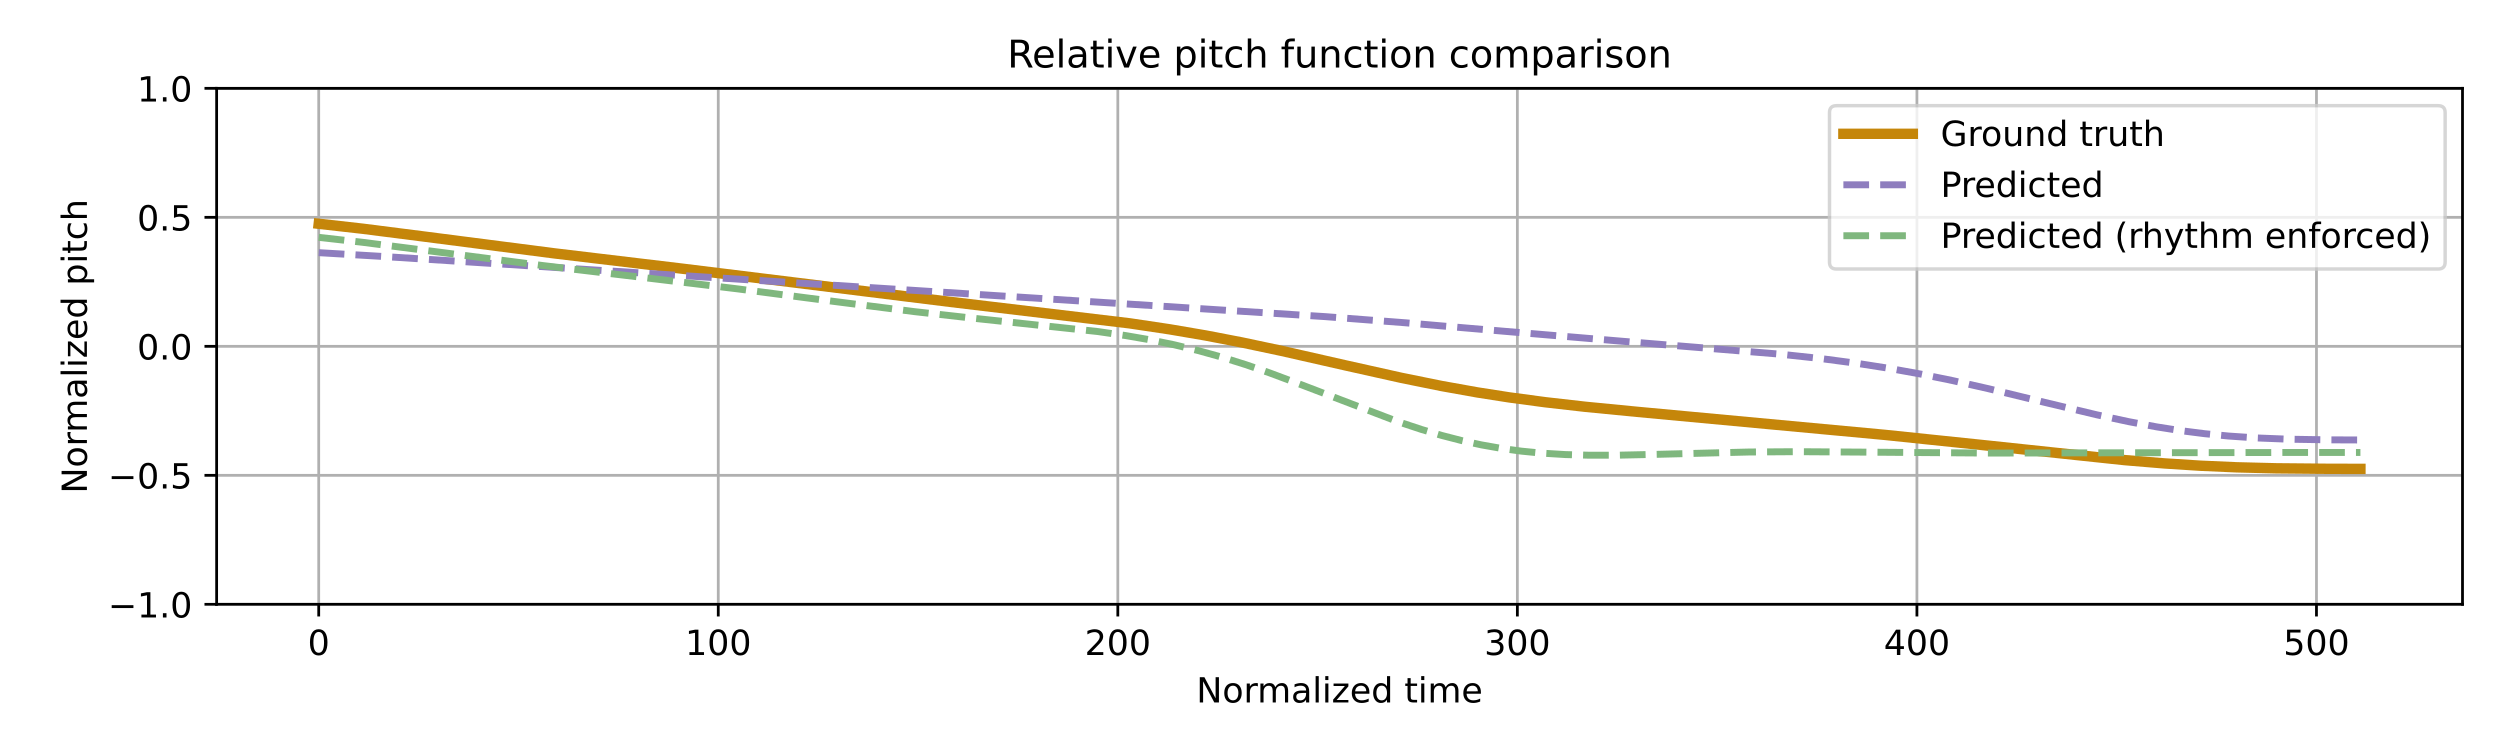
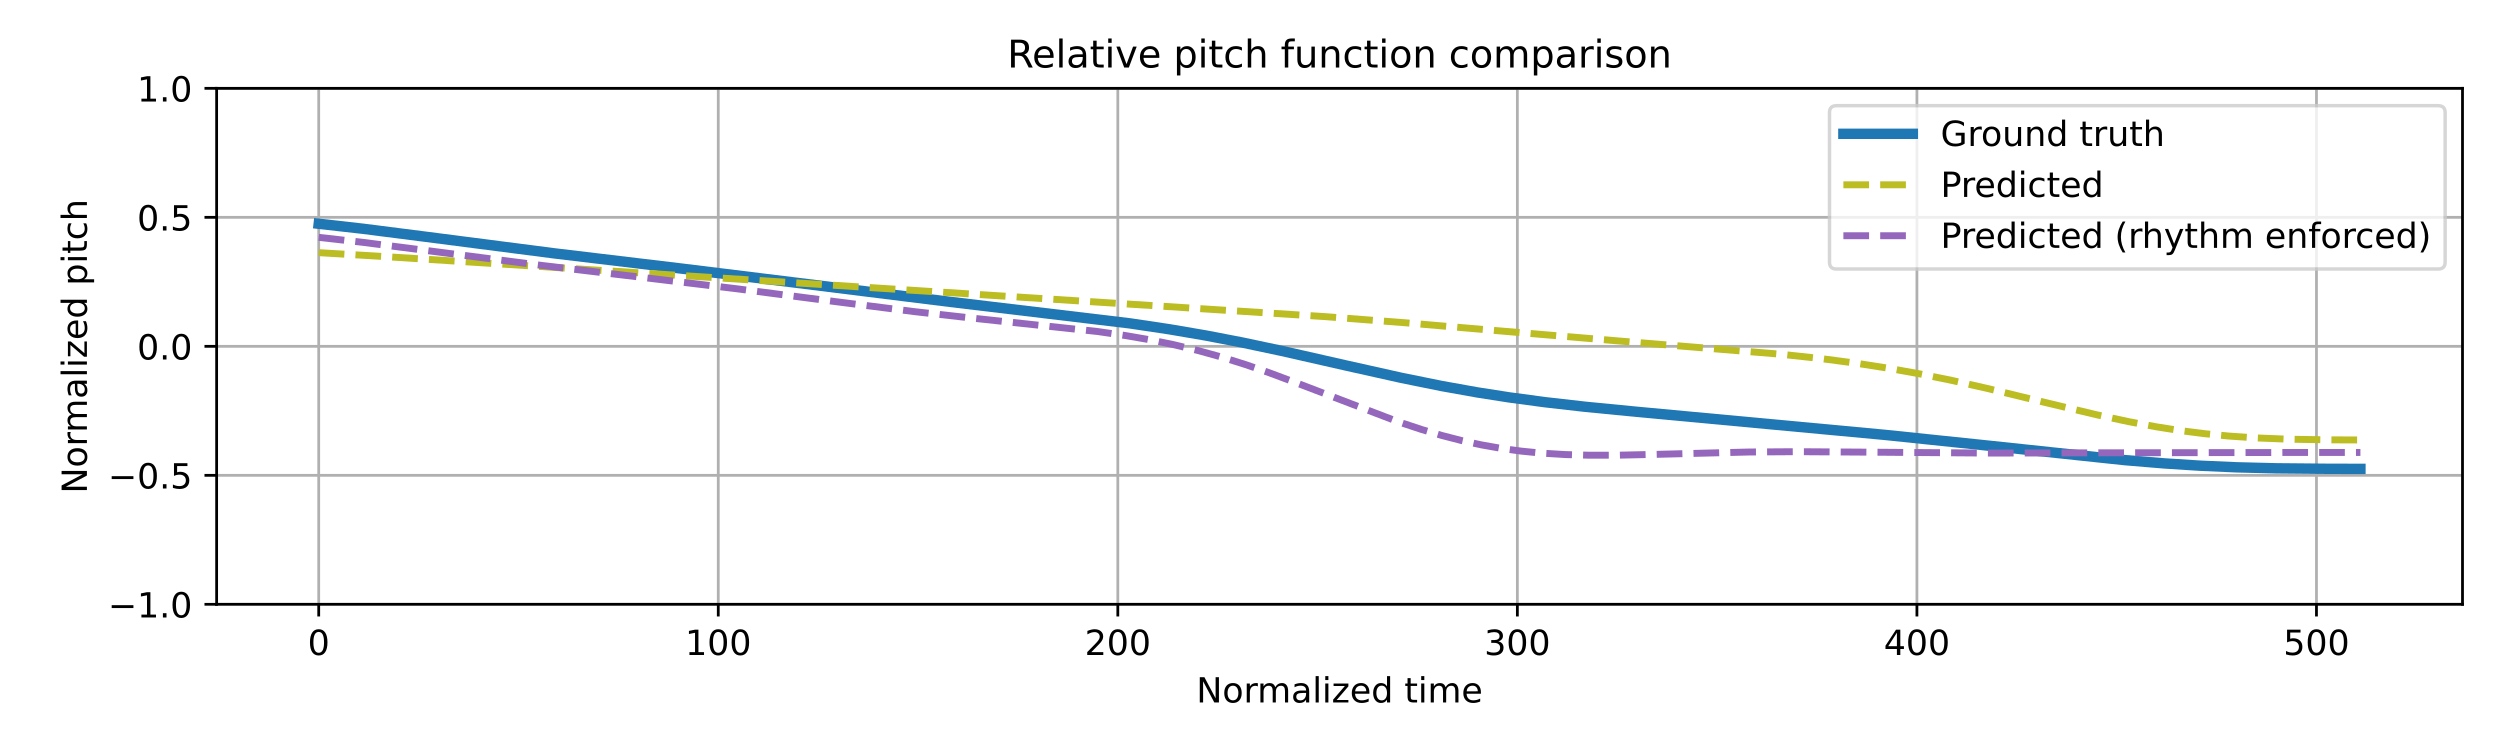
<svg xmlns="http://www.w3.org/2000/svg" xmlns:xlink="http://www.w3.org/1999/xlink" width="720pt" height="216pt" viewBox="0 0 720 216" version="1.1">
  <defs>
    <style type="text/css">*{stroke-linejoin: round; stroke-linecap: butt}</style>
  </defs>
  <g id="figure_1">
    <g id="patch_1">
      <path d="M 0 216  L 720 216  L 720 0  L 0 0  z " style="fill: #ffffff" />
    </g>
    <g id="axes_1">
      <g id="patch_2">
        <path d="M 62.39 174.04  L 709.2 174.04  L 709.2 25.44  L 62.39 25.44  z " style="fill: #ffffff" />
      </g>
      <g id="matplotlib.axis_1">
        <g id="xtick_1">
          <g id="line2d_1">
-             <path d="M 91.79 174.04  L 91.79 25.44  " clip-path="url(#p193f0dda9b)" style="fill: none; stroke: #b0b0b0; stroke-width: 0.8; stroke-linecap: square" />
+             <path d="M 91.79 174.04  L 91.79 25.44  " clip-path="url(#p0528ca08f9)" style="fill: none; stroke: #b0b0b0; stroke-width: 0.8; stroke-linecap: square" />
          </g>
          <g id="line2d_2">
            <defs>
-               <path id="m886134e30e" d="M 0 0  L 0 3.5  " style="stroke: #000000; stroke-width: 0.8" />
-             </defs>
-             <g>
-               <use xlink:href="#m886134e30e" x="91.79" y="174.04" style="stroke: #000000; stroke-width: 0.8" />
+               <path id="m55a6f8f382" d="M 0 0  L 0 3.5  " style="stroke: #000000; stroke-width: 0.8" />
+             </defs>
+             <g>
+               <use xlink:href="#m55a6f8f382" x="91.79" y="174.04" style="stroke: #000000; stroke-width: 0.8" />
            </g>
          </g>
          <g id="text_1">
            <g transform="translate(88.60921 188.6384) scale(0.1 -0.1)">
              <defs>
                <path id="DejaVuSans-30" d="M 2034 4250  Q 1547 4250 1301 3770  Q 1056 3291 1056 2328  Q 1056 1369 1301 889  Q 1547 409 2034 409  Q 2525 409 2770 889  Q 3016 1369 3016 2328  Q 3016 3291 2770 3770  Q 2525 4250 2034 4250  z M 2034 4750  Q 2819 4750 3233 4129  Q 3647 3509 3647 2328  Q 3647 1150 3233 529  Q 2819 -91 2034 -91  Q 1250 -91 836 529  Q 422 1150 422 2328  Q 422 3509 836 4129  Q 1250 4750 2034 4750  z " transform="scale(0.015625)" />
              </defs>
              <use xlink:href="#DejaVuSans-30" />
            </g>
          </g>
        </g>
        <g id="xtick_2">
          <g id="line2d_3">
-             <path d="M 206.861 174.04  L 206.861 25.44  " clip-path="url(#p193f0dda9b)" style="fill: none; stroke: #b0b0b0; stroke-width: 0.8; stroke-linecap: square" />
+             <path d="M 206.861 174.04  L 206.861 25.44  " clip-path="url(#p0528ca08f9)" style="fill: none; stroke: #b0b0b0; stroke-width: 0.8; stroke-linecap: square" />
          </g>
          <g id="line2d_4">
            <g>
-               <use xlink:href="#m886134e30e" x="206.861" y="174.04" style="stroke: #000000; stroke-width: 0.8" />
+               <use xlink:href="#m55a6f8f382" x="206.861" y="174.04" style="stroke: #000000; stroke-width: 0.8" />
            </g>
          </g>
          <g id="text_2">
            <g transform="translate(197.317 188.6384) scale(0.1 -0.1)">
              <defs>
                <path id="DejaVuSans-31" d="M 794 531  L 1825 531  L 1825 4091  L 703 3866  L 703 4441  L 1819 4666  L 2450 4666  L 2450 531  L 3481 531  L 3481 0  L 794 0  L 794 531  z " transform="scale(0.015625)" />
              </defs>
              <use xlink:href="#DejaVuSans-31" />
              <use xlink:href="#DejaVuSans-30" transform="translate(63.62305 0)" />
              <use xlink:href="#DejaVuSans-30" transform="translate(127.2461 0)" />
            </g>
          </g>
        </g>
        <g id="xtick_3">
          <g id="line2d_5">
-             <path d="M 321.931 174.04  L 321.931 25.44  " clip-path="url(#p193f0dda9b)" style="fill: none; stroke: #b0b0b0; stroke-width: 0.8; stroke-linecap: square" />
+             <path d="M 321.931 174.04  L 321.931 25.44  " clip-path="url(#p0528ca08f9)" style="fill: none; stroke: #b0b0b0; stroke-width: 0.8; stroke-linecap: square" />
          </g>
          <g id="line2d_6">
            <g>
-               <use xlink:href="#m886134e30e" x="321.931" y="174.04" style="stroke: #000000; stroke-width: 0.8" />
+               <use xlink:href="#m55a6f8f382" x="321.931" y="174.04" style="stroke: #000000; stroke-width: 0.8" />
            </g>
          </g>
          <g id="text_3">
            <g transform="translate(312.3872 188.6384) scale(0.1 -0.1)">
              <defs>
                <path id="DejaVuSans-32" d="M 1228 531  L 3431 531  L 3431 0  L 469 0  L 469 531  Q 828 903 1448 1529  Q 2069 2156 2228 2338  Q 2531 2678 2651 2914  Q 2772 3150 2772 3378  Q 2772 3750 2511 3984  Q 2250 4219 1831 4219  Q 1534 4219 1204 4116  Q 875 4013 500 3803  L 500 4441  Q 881 4594 1212 4672  Q 1544 4750 1819 4750  Q 2544 4750 2975 4387  Q 3406 4025 3406 3419  Q 3406 3131 3298 2873  Q 3191 2616 2906 2266  Q 2828 2175 2409 1742  Q 1991 1309 1228 531  z " transform="scale(0.015625)" />
              </defs>
              <use xlink:href="#DejaVuSans-32" />
              <use xlink:href="#DejaVuSans-30" transform="translate(63.62305 0)" />
              <use xlink:href="#DejaVuSans-30" transform="translate(127.2461 0)" />
            </g>
          </g>
        </g>
        <g id="xtick_4">
          <g id="line2d_7">
-             <path d="M 437.001 174.04  L 437.001 25.44  " clip-path="url(#p193f0dda9b)" style="fill: none; stroke: #b0b0b0; stroke-width: 0.8; stroke-linecap: square" />
+             <path d="M 437.001 174.04  L 437.001 25.44  " clip-path="url(#p0528ca08f9)" style="fill: none; stroke: #b0b0b0; stroke-width: 0.8; stroke-linecap: square" />
          </g>
          <g id="line2d_8">
            <g>
-               <use xlink:href="#m886134e30e" x="437.001" y="174.04" style="stroke: #000000; stroke-width: 0.8" />
+               <use xlink:href="#m55a6f8f382" x="437.001" y="174.04" style="stroke: #000000; stroke-width: 0.8" />
            </g>
          </g>
          <g id="text_4">
            <g transform="translate(427.4575 188.6384) scale(0.1 -0.1)">
              <defs>
                <path id="DejaVuSans-33" d="M 2597 2516  Q 3050 2419 3304 2112  Q 3559 1806 3559 1356  Q 3559 666 3084 287  Q 2609 -91 1734 -91  Q 1441 -91 1130 -33  Q 819 25 488 141  L 488 750  Q 750 597 1062 519  Q 1375 441 1716 441  Q 2309 441 2620 675  Q 2931 909 2931 1356  Q 2931 1769 2642 2001  Q 2353 2234 1838 2234  L 1294 2234  L 1294 2753  L 1863 2753  Q 2328 2753 2575 2939  Q 2822 3125 2822 3475  Q 2822 3834 2567 4026  Q 2313 4219 1838 4219  Q 1578 4219 1281 4162  Q 984 4106 628 3988  L 628 4550  Q 988 4650 1302 4700  Q 1616 4750 1894 4750  Q 2613 4750 3031 4423  Q 3450 4097 3450 3541  Q 3450 3153 3228 2886  Q 3006 2619 2597 2516  z " transform="scale(0.015625)" />
              </defs>
              <use xlink:href="#DejaVuSans-33" />
              <use xlink:href="#DejaVuSans-30" transform="translate(63.62305 0)" />
              <use xlink:href="#DejaVuSans-30" transform="translate(127.2461 0)" />
            </g>
          </g>
        </g>
        <g id="xtick_5">
          <g id="line2d_9">
-             <path d="M 552.072 174.04  L 552.072 25.44  " clip-path="url(#p193f0dda9b)" style="fill: none; stroke: #b0b0b0; stroke-width: 0.8; stroke-linecap: square" />
+             <path d="M 552.072 174.04  L 552.072 25.44  " clip-path="url(#p0528ca08f9)" style="fill: none; stroke: #b0b0b0; stroke-width: 0.8; stroke-linecap: square" />
          </g>
          <g id="line2d_10">
            <g>
-               <use xlink:href="#m886134e30e" x="552.072" y="174.04" style="stroke: #000000; stroke-width: 0.8" />
+               <use xlink:href="#m55a6f8f382" x="552.072" y="174.04" style="stroke: #000000; stroke-width: 0.8" />
            </g>
          </g>
          <g id="text_5">
            <g transform="translate(542.5278 188.6384) scale(0.1 -0.1)">
              <defs>
                <path id="DejaVuSans-34" d="M 2419 4116  L 825 1625  L 2419 1625  L 2419 4116  z M 2253 4666  L 3047 4666  L 3047 1625  L 3713 1625  L 3713 1100  L 3047 1100  L 3047 0  L 2419 0  L 2419 1100  L 313 1100  L 313 1709  L 2253 4666  z " transform="scale(0.015625)" />
              </defs>
              <use xlink:href="#DejaVuSans-34" />
              <use xlink:href="#DejaVuSans-30" transform="translate(63.62305 0)" />
              <use xlink:href="#DejaVuSans-30" transform="translate(127.2461 0)" />
            </g>
          </g>
        </g>
        <g id="xtick_6">
          <g id="line2d_11">
-             <path d="M 667.142 174.04  L 667.142 25.44  " clip-path="url(#p193f0dda9b)" style="fill: none; stroke: #b0b0b0; stroke-width: 0.8; stroke-linecap: square" />
+             <path d="M 667.142 174.04  L 667.142 25.44  " clip-path="url(#p0528ca08f9)" style="fill: none; stroke: #b0b0b0; stroke-width: 0.8; stroke-linecap: square" />
          </g>
          <g id="line2d_12">
            <g>
-               <use xlink:href="#m886134e30e" x="667.142" y="174.04" style="stroke: #000000; stroke-width: 0.8" />
+               <use xlink:href="#m55a6f8f382" x="667.142" y="174.04" style="stroke: #000000; stroke-width: 0.8" />
            </g>
          </g>
          <g id="text_6">
            <g transform="translate(657.5981 188.6384) scale(0.1 -0.1)">
              <defs>
                <path id="DejaVuSans-35" d="M 691 4666  L 3169 4666  L 3169 4134  L 1269 4134  L 1269 2991  Q 1406 3038 1543 3061  Q 1681 3084 1819 3084  Q 2600 3084 3056 2656  Q 3513 2228 3513 1497  Q 3513 744 3044 326  Q 2575 -91 1722 -91  Q 1428 -91 1123 -41  Q 819 9 494 109  L 494 744  Q 775 591 1075 516  Q 1375 441 1709 441  Q 2250 441 2565 725  Q 2881 1009 2881 1497  Q 2881 1984 2565 2268  Q 2250 2553 1709 2553  Q 1456 2553 1204 2497  Q 953 2441 691 2322  L 691 4666  z " transform="scale(0.015625)" />
              </defs>
              <use xlink:href="#DejaVuSans-35" />
              <use xlink:href="#DejaVuSans-30" transform="translate(63.62305 0)" />
              <use xlink:href="#DejaVuSans-30" transform="translate(127.2461 0)" />
            </g>
          </g>
        </g>
        <g id="text_7">
          <g transform="translate(344.5544 202.3166) scale(0.1 -0.1)">
            <defs>
              <path id="DejaVuSans-4e" d="M 628 4666  L 1478 4666  L 3547 763  L 3547 4666  L 4159 4666  L 4159 0  L 3309 0  L 1241 3903  L 1241 0  L 628 0  L 628 4666  z " transform="scale(0.015625)" />
              <path id="DejaVuSans-6f" d="M 1959 3097  Q 1497 3097 1228 2736  Q 959 2375 959 1747  Q 959 1119 1226 758  Q 1494 397 1959 397  Q 2419 397 2687 759  Q 2956 1122 2956 1747  Q 2956 2369 2687 2733  Q 2419 3097 1959 3097  z M 1959 3584  Q 2709 3584 3137 3096  Q 3566 2609 3566 1747  Q 3566 888 3137 398  Q 2709 -91 1959 -91  Q 1206 -91 779 398  Q 353 888 353 1747  Q 353 2609 779 3096  Q 1206 3584 1959 3584  z " transform="scale(0.015625)" />
              <path id="DejaVuSans-72" d="M 2631 2963  Q 2534 3019 2420 3045  Q 2306 3072 2169 3072  Q 1681 3072 1420 2755  Q 1159 2438 1159 1844  L 1159 0  L 581 0  L 581 3500  L 1159 3500  L 1159 2956  Q 1341 3275 1631 3429  Q 1922 3584 2338 3584  Q 2397 3584 2469 3576  Q 2541 3569 2628 3553  L 2631 2963  z " transform="scale(0.015625)" />
              <path id="DejaVuSans-6d" d="M 3328 2828  Q 3544 3216 3844 3400  Q 4144 3584 4550 3584  Q 5097 3584 5394 3201  Q 5691 2819 5691 2113  L 5691 0  L 5113 0  L 5113 2094  Q 5113 2597 4934 2840  Q 4756 3084 4391 3084  Q 3944 3084 3684 2787  Q 3425 2491 3425 1978  L 3425 0  L 2847 0  L 2847 2094  Q 2847 2600 2669 2842  Q 2491 3084 2119 3084  Q 1678 3084 1418 2786  Q 1159 2488 1159 1978  L 1159 0  L 581 0  L 581 3500  L 1159 3500  L 1159 2956  Q 1356 3278 1631 3431  Q 1906 3584 2284 3584  Q 2666 3584 2933 3390  Q 3200 3197 3328 2828  z " transform="scale(0.015625)" />
              <path id="DejaVuSans-61" d="M 2194 1759  Q 1497 1759 1228 1600  Q 959 1441 959 1056  Q 959 750 1161 570  Q 1363 391 1709 391  Q 2188 391 2477 730  Q 2766 1069 2766 1631  L 2766 1759  L 2194 1759  z M 3341 1997  L 3341 0  L 2766 0  L 2766 531  Q 2569 213 2275 61  Q 1981 -91 1556 -91  Q 1019 -91 701 211  Q 384 513 384 1019  Q 384 1609 779 1909  Q 1175 2209 1959 2209  L 2766 2209  L 2766 2266  Q 2766 2663 2505 2880  Q 2244 3097 1772 3097  Q 1472 3097 1187 3025  Q 903 2953 641 2809  L 641 3341  Q 956 3463 1253 3523  Q 1550 3584 1831 3584  Q 2591 3584 2966 3190  Q 3341 2797 3341 1997  z " transform="scale(0.015625)" />
              <path id="DejaVuSans-6c" d="M 603 4863  L 1178 4863  L 1178 0  L 603 0  L 603 4863  z " transform="scale(0.015625)" />
              <path id="DejaVuSans-69" d="M 603 3500  L 1178 3500  L 1178 0  L 603 0  L 603 3500  z M 603 4863  L 1178 4863  L 1178 4134  L 603 4134  L 603 4863  z " transform="scale(0.015625)" />
              <path id="DejaVuSans-7a" d="M 353 3500  L 3084 3500  L 3084 2975  L 922 459  L 3084 459  L 3084 0  L 275 0  L 275 525  L 2438 3041  L 353 3041  L 353 3500  z " transform="scale(0.015625)" />
              <path id="DejaVuSans-65" d="M 3597 1894  L 3597 1613  L 953 1613  Q 991 1019 1311 708  Q 1631 397 2203 397  Q 2534 397 2845 478  Q 3156 559 3463 722  L 3463 178  Q 3153 47 2828 -22  Q 2503 -91 2169 -91  Q 1331 -91 842 396  Q 353 884 353 1716  Q 353 2575 817 3079  Q 1281 3584 2069 3584  Q 2775 3584 3186 3129  Q 3597 2675 3597 1894  z M 3022 2063  Q 3016 2534 2758 2815  Q 2500 3097 2075 3097  Q 1594 3097 1305 2825  Q 1016 2553 972 2059  L 3022 2063  z " transform="scale(0.015625)" />
              <path id="DejaVuSans-64" d="M 2906 2969  L 2906 4863  L 3481 4863  L 3481 0  L 2906 0  L 2906 525  Q 2725 213 2448 61  Q 2172 -91 1784 -91  Q 1150 -91 751 415  Q 353 922 353 1747  Q 353 2572 751 3078  Q 1150 3584 1784 3584  Q 2172 3584 2448 3432  Q 2725 3281 2906 2969  z M 947 1747  Q 947 1113 1208 752  Q 1469 391 1925 391  Q 2381 391 2643 752  Q 2906 1113 2906 1747  Q 2906 2381 2643 2742  Q 2381 3103 1925 3103  Q 1469 3103 1208 2742  Q 947 2381 947 1747  z " transform="scale(0.015625)" />
              <path id="DejaVuSans-20" transform="scale(0.015625)" />
              <path id="DejaVuSans-74" d="M 1172 4494  L 1172 3500  L 2356 3500  L 2356 3053  L 1172 3053  L 1172 1153  Q 1172 725 1289 603  Q 1406 481 1766 481  L 2356 481  L 2356 0  L 1766 0  Q 1100 0 847 248  Q 594 497 594 1153  L 594 3053  L 172 3053  L 172 3500  L 594 3500  L 594 4494  L 1172 4494  z " transform="scale(0.015625)" />
            </defs>
            <use xlink:href="#DejaVuSans-4e" />
            <use xlink:href="#DejaVuSans-6f" transform="translate(74.80469 0)" />
            <use xlink:href="#DejaVuSans-72" transform="translate(135.9863 0)" />
            <use xlink:href="#DejaVuSans-6d" transform="translate(175.3496 0)" />
            <use xlink:href="#DejaVuSans-61" transform="translate(272.7617 0)" />
            <use xlink:href="#DejaVuSans-6c" transform="translate(334.041 0)" />
            <use xlink:href="#DejaVuSans-69" transform="translate(361.8242 0)" />
            <use xlink:href="#DejaVuSans-7a" transform="translate(389.6074 0)" />
            <use xlink:href="#DejaVuSans-65" transform="translate(442.0977 0)" />
            <use xlink:href="#DejaVuSans-64" transform="translate(503.6211 0)" />
            <use xlink:href="#DejaVuSans-20" transform="translate(567.0977 0)" />
            <use xlink:href="#DejaVuSans-74" transform="translate(598.8848 0)" />
            <use xlink:href="#DejaVuSans-69" transform="translate(638.0938 0)" />
            <use xlink:href="#DejaVuSans-6d" transform="translate(665.877 0)" />
            <use xlink:href="#DejaVuSans-65" transform="translate(763.2891 0)" />
          </g>
        </g>
      </g>
      <g id="matplotlib.axis_2">
        <g id="ytick_1">
          <g id="line2d_13">
-             <path d="M 62.39 174.04  L 709.2 174.04  " clip-path="url(#p193f0dda9b)" style="fill: none; stroke: #b0b0b0; stroke-width: 0.8; stroke-linecap: square" />
+             <path d="M 62.39 174.04  L 709.2 174.04  " clip-path="url(#p0528ca08f9)" style="fill: none; stroke: #b0b0b0; stroke-width: 0.8; stroke-linecap: square" />
          </g>
          <g id="line2d_14">
            <defs>
-               <path id="mfd81d7feda" d="M 0 0  L -3.5 0  " style="stroke: #000000; stroke-width: 0.8" />
-             </defs>
-             <g>
-               <use xlink:href="#mfd81d7feda" x="62.39" y="174.04" style="stroke: #000000; stroke-width: 0.8" />
+               <path id="m461b6a0fd6" d="M 0 0  L -3.5 0  " style="stroke: #000000; stroke-width: 0.8" />
+             </defs>
+             <g>
+               <use xlink:href="#m461b6a0fd6" x="62.39" y="174.04" style="stroke: #000000; stroke-width: 0.8" />
            </g>
          </g>
          <g id="text_8">
            <g transform="translate(31.10719 177.8392) scale(0.1 -0.1)">
              <defs>
                <path id="DejaVuSans-2212" d="M 678 2272  L 4684 2272  L 4684 1741  L 678 1741  L 678 2272  z " transform="scale(0.015625)" />
                <path id="DejaVuSans-2e" d="M 684 794  L 1344 794  L 1344 0  L 684 0  L 684 794  z " transform="scale(0.015625)" />
              </defs>
              <use xlink:href="#DejaVuSans-2212" />
              <use xlink:href="#DejaVuSans-31" transform="translate(83.78906 0)" />
              <use xlink:href="#DejaVuSans-2e" transform="translate(147.4121 0)" />
              <use xlink:href="#DejaVuSans-30" transform="translate(179.1992 0)" />
            </g>
          </g>
        </g>
        <g id="ytick_2">
          <g id="line2d_15">
-             <path d="M 62.39 136.89  L 709.2 136.89  " clip-path="url(#p193f0dda9b)" style="fill: none; stroke: #b0b0b0; stroke-width: 0.8; stroke-linecap: square" />
+             <path d="M 62.39 136.89  L 709.2 136.89  " clip-path="url(#p0528ca08f9)" style="fill: none; stroke: #b0b0b0; stroke-width: 0.8; stroke-linecap: square" />
          </g>
          <g id="line2d_16">
            <g>
-               <use xlink:href="#mfd81d7feda" x="62.39" y="136.89" style="stroke: #000000; stroke-width: 0.8" />
+               <use xlink:href="#m461b6a0fd6" x="62.39" y="136.89" style="stroke: #000000; stroke-width: 0.8" />
            </g>
          </g>
          <g id="text_9">
            <g transform="translate(31.10719 140.6892) scale(0.1 -0.1)">
              <use xlink:href="#DejaVuSans-2212" />
              <use xlink:href="#DejaVuSans-30" transform="translate(83.78906 0)" />
              <use xlink:href="#DejaVuSans-2e" transform="translate(147.4121 0)" />
              <use xlink:href="#DejaVuSans-35" transform="translate(179.1992 0)" />
            </g>
          </g>
        </g>
        <g id="ytick_3">
          <g id="line2d_17">
-             <path d="M 62.39 99.74  L 709.2 99.74  " clip-path="url(#p193f0dda9b)" style="fill: none; stroke: #b0b0b0; stroke-width: 0.8; stroke-linecap: square" />
+             <path d="M 62.39 99.74  L 709.2 99.74  " clip-path="url(#p0528ca08f9)" style="fill: none; stroke: #b0b0b0; stroke-width: 0.8; stroke-linecap: square" />
          </g>
          <g id="line2d_18">
            <g>
-               <use xlink:href="#mfd81d7feda" x="62.39" y="99.74" style="stroke: #000000; stroke-width: 0.8" />
+               <use xlink:href="#m461b6a0fd6" x="62.39" y="99.74" style="stroke: #000000; stroke-width: 0.8" />
            </g>
          </g>
          <g id="text_10">
            <g transform="translate(39.48687 103.5392) scale(0.1 -0.1)">
              <use xlink:href="#DejaVuSans-30" />
              <use xlink:href="#DejaVuSans-2e" transform="translate(63.62305 0)" />
              <use xlink:href="#DejaVuSans-30" transform="translate(95.41016 0)" />
            </g>
          </g>
        </g>
        <g id="ytick_4">
          <g id="line2d_19">
-             <path d="M 62.39 62.59  L 709.2 62.59  " clip-path="url(#p193f0dda9b)" style="fill: none; stroke: #b0b0b0; stroke-width: 0.8; stroke-linecap: square" />
+             <path d="M 62.39 62.59  L 709.2 62.59  " clip-path="url(#p0528ca08f9)" style="fill: none; stroke: #b0b0b0; stroke-width: 0.8; stroke-linecap: square" />
          </g>
          <g id="line2d_20">
            <g>
-               <use xlink:href="#mfd81d7feda" x="62.39" y="62.59" style="stroke: #000000; stroke-width: 0.8" />
+               <use xlink:href="#m461b6a0fd6" x="62.39" y="62.59" style="stroke: #000000; stroke-width: 0.8" />
            </g>
          </g>
          <g id="text_11">
            <g transform="translate(39.48687 66.38922) scale(0.1 -0.1)">
              <use xlink:href="#DejaVuSans-30" />
              <use xlink:href="#DejaVuSans-2e" transform="translate(63.62305 0)" />
              <use xlink:href="#DejaVuSans-35" transform="translate(95.41016 0)" />
            </g>
          </g>
        </g>
        <g id="ytick_5">
          <g id="line2d_21">
-             <path d="M 62.39 25.44  L 709.2 25.44  " clip-path="url(#p193f0dda9b)" style="fill: none; stroke: #b0b0b0; stroke-width: 0.8; stroke-linecap: square" />
+             <path d="M 62.39 25.44  L 709.2 25.44  " clip-path="url(#p0528ca08f9)" style="fill: none; stroke: #b0b0b0; stroke-width: 0.8; stroke-linecap: square" />
          </g>
          <g id="line2d_22">
            <g>
-               <use xlink:href="#mfd81d7feda" x="62.39" y="25.44" style="stroke: #000000; stroke-width: 0.8" />
+               <use xlink:href="#m461b6a0fd6" x="62.39" y="25.44" style="stroke: #000000; stroke-width: 0.8" />
            </g>
          </g>
          <g id="text_12">
            <g transform="translate(39.48687 29.23922) scale(0.1 -0.1)">
              <use xlink:href="#DejaVuSans-31" />
              <use xlink:href="#DejaVuSans-2e" transform="translate(63.62305 0)" />
              <use xlink:href="#DejaVuSans-30" transform="translate(95.41016 0)" />
            </g>
          </g>
        </g>
        <g id="text_13">
          <g transform="translate(25.0275 142.1259) rotate(-90) scale(0.1 -0.1)">
            <defs>
              <path id="DejaVuSans-70" d="M 1159 525  L 1159 -1331  L 581 -1331  L 581 3500  L 1159 3500  L 1159 2969  Q 1341 3281 1617 3432  Q 1894 3584 2278 3584  Q 2916 3584 3314 3078  Q 3713 2572 3713 1747  Q 3713 922 3314 415  Q 2916 -91 2278 -91  Q 1894 -91 1617 61  Q 1341 213 1159 525  z M 3116 1747  Q 3116 2381 2855 2742  Q 2594 3103 2138 3103  Q 1681 3103 1420 2742  Q 1159 2381 1159 1747  Q 1159 1113 1420 752  Q 1681 391 2138 391  Q 2594 391 2855 752  Q 3116 1113 3116 1747  z " transform="scale(0.015625)" />
              <path id="DejaVuSans-63" d="M 3122 3366  L 3122 2828  Q 2878 2963 2633 3030  Q 2388 3097 2138 3097  Q 1578 3097 1268 2742  Q 959 2388 959 1747  Q 959 1106 1268 751  Q 1578 397 2138 397  Q 2388 397 2633 464  Q 2878 531 3122 666  L 3122 134  Q 2881 22 2623 -34  Q 2366 -91 2075 -91  Q 1284 -91 818 406  Q 353 903 353 1747  Q 353 2603 823 3093  Q 1294 3584 2113 3584  Q 2378 3584 2631 3529  Q 2884 3475 3122 3366  z " transform="scale(0.015625)" />
              <path id="DejaVuSans-68" d="M 3513 2113  L 3513 0  L 2938 0  L 2938 2094  Q 2938 2591 2744 2837  Q 2550 3084 2163 3084  Q 1697 3084 1428 2787  Q 1159 2491 1159 1978  L 1159 0  L 581 0  L 581 4863  L 1159 4863  L 1159 2956  Q 1366 3272 1645 3428  Q 1925 3584 2291 3584  Q 2894 3584 3203 3211  Q 3513 2838 3513 2113  z " transform="scale(0.015625)" />
            </defs>
            <use xlink:href="#DejaVuSans-4e" />
            <use xlink:href="#DejaVuSans-6f" transform="translate(74.80469 0)" />
            <use xlink:href="#DejaVuSans-72" transform="translate(135.9863 0)" />
            <use xlink:href="#DejaVuSans-6d" transform="translate(175.3496 0)" />
            <use xlink:href="#DejaVuSans-61" transform="translate(272.7617 0)" />
            <use xlink:href="#DejaVuSans-6c" transform="translate(334.041 0)" />
            <use xlink:href="#DejaVuSans-69" transform="translate(361.8242 0)" />
            <use xlink:href="#DejaVuSans-7a" transform="translate(389.6074 0)" />
            <use xlink:href="#DejaVuSans-65" transform="translate(442.0977 0)" />
            <use xlink:href="#DejaVuSans-64" transform="translate(503.6211 0)" />
            <use xlink:href="#DejaVuSans-20" transform="translate(567.0977 0)" />
            <use xlink:href="#DejaVuSans-70" transform="translate(598.8848 0)" />
            <use xlink:href="#DejaVuSans-69" transform="translate(662.3613 0)" />
            <use xlink:href="#DejaVuSans-74" transform="translate(690.1445 0)" />
            <use xlink:href="#DejaVuSans-63" transform="translate(729.3535 0)" />
            <use xlink:href="#DejaVuSans-68" transform="translate(784.334 0)" />
          </g>
        </g>
      </g>
      <g id="line2d_23">
-         <path d="M 91.79 64.446  L 104.448 65.872  L 121.709 68.073  L 159.682 72.973  L 196.504 77.382  L 228.724 81.358  L 273.601 86.933  L 325.383 93.128  L 336.89 94.85  L 347.246 96.622  L 357.603 98.614  L 369.11 101.053  L 387.521 105.234  L 403.631 108.828  L 415.138 111.163  L 425.494 113.02  L 434.7 114.457  L 445.056 115.846  L 456.563 117.154  L 471.522 118.611  L 542.866 125.246  L 570.483 128.123  L 611.908 132.511  L 623.415 133.468  L 633.771 134.129  L 644.128 134.586  L 655.635 134.876  L 670.594 135.015  L 679.8 135.034  L 679.8 135.034  " clip-path="url(#p193f0dda9b)" style="fill: none; stroke: #c5860a; stroke-width: 3; stroke-linecap: square" />
+         <path d="M 91.79 64.446  L 104.448 65.872  L 121.709 68.073  L 159.682 72.973  L 196.504 77.382  L 228.724 81.358  L 273.601 86.933  L 325.383 93.128  L 336.89 94.85  L 347.246 96.622  L 357.603 98.614  L 369.11 101.053  L 387.521 105.234  L 403.631 108.828  L 415.138 111.163  L 425.494 113.02  L 434.7 114.457  L 445.056 115.846  L 456.563 117.154  L 471.522 118.611  L 542.866 125.246  L 570.483 128.123  L 611.908 132.511  L 623.415 133.468  L 633.771 134.129  L 644.128 134.586  L 655.635 134.876  L 670.594 135.015  L 679.8 135.034  L 679.8 135.034  " clip-path="url(#p0528ca08f9)" style="fill: none; stroke: #1f77b4; stroke-width: 3; stroke-linecap: square" />
      </g>
      <g id="line2d_24">
-         <path d="M 91.79 72.766  L 109.051 73.787  L 311.575 86.716  L 381.768 91.196  L 404.782 92.964  L 433.549 95.434  L 466.92 98.257  L 512.948 102.023  L 524.455 103.272  L 534.811 104.636  L 544.017 106.076  L 553.222 107.742  L 562.428 109.628  L 572.784 111.972  L 588.894 115.888  L 603.853 119.46  L 613.059 121.436  L 621.114 122.939  L 628.018 124.023  L 634.922 124.902  L 641.826 125.577  L 649.881 126.125  L 659.087 126.488  L 670.594 126.675  L 679.8 126.714  L 679.8 126.714  " clip-path="url(#p193f0dda9b)" style="fill: none; stroke-dasharray: 7.4,3.2; stroke-dashoffset: 0; stroke: #8e7dbe; stroke-width: 2" />
+         <path d="M 91.79 72.766  L 109.051 73.787  L 311.575 86.716  L 381.768 91.196  L 404.782 92.964  L 433.549 95.434  L 466.92 98.257  L 512.948 102.023  L 524.455 103.272  L 534.811 104.636  L 544.017 106.076  L 553.222 107.742  L 562.428 109.628  L 572.784 111.972  L 588.894 115.888  L 603.853 119.46  L 613.059 121.436  L 621.114 122.939  L 628.018 124.023  L 634.922 124.902  L 641.826 125.577  L 649.881 126.125  L 659.087 126.488  L 670.594 126.675  L 679.8 126.714  L 679.8 126.714  " clip-path="url(#p0528ca08f9)" style="fill: none; stroke-dasharray: 7.4,3.2; stroke-dashoffset: 0; stroke: #bcbd22; stroke-width: 2" />
      </g>
      <g id="line2d_25">
-         <path d="M 91.79 68.355  L 104.448 69.787  L 121.709 71.999  L 156.23 76.469  L 183.847 79.749  L 212.614 83.218  L 240.231 86.816  L 263.245 89.737  L 279.355 91.544  L 316.177 95.487  L 324.232 96.653  L 331.137 97.85  L 338.041 99.268  L 344.945 100.931  L 351.849 102.849  L 358.753 105.012  L 365.658 107.395  L 374.863 110.835  L 402.48 121.394  L 409.384 123.684  L 415.138 125.385  L 420.891 126.871  L 426.645 128.125  L 432.398 129.142  L 438.152 129.927  L 443.905 130.493  L 450.81 130.915  L 457.714 131.103  L 465.769 131.098  L 477.276 130.846  L 503.742 130.177  L 517.55 130.085  L 535.962 130.205  L 572.784 130.485  L 603.853 130.417  L 659.087 130.313  L 679.8 130.312  L 679.8 130.312  " clip-path="url(#p193f0dda9b)" style="fill: none; stroke-dasharray: 7.4,3.2; stroke-dashoffset: 0; stroke: #7fb77e; stroke-width: 2" />
+         <path d="M 91.79 68.355  L 104.448 69.787  L 121.709 71.999  L 156.23 76.469  L 183.847 79.749  L 212.614 83.218  L 240.231 86.816  L 263.245 89.737  L 279.355 91.544  L 316.177 95.487  L 324.232 96.653  L 331.137 97.85  L 338.041 99.268  L 344.945 100.931  L 351.849 102.849  L 358.753 105.012  L 365.658 107.395  L 374.863 110.835  L 402.48 121.394  L 409.384 123.684  L 415.138 125.385  L 420.891 126.871  L 426.645 128.125  L 432.398 129.142  L 438.152 129.927  L 443.905 130.493  L 450.81 130.915  L 457.714 131.103  L 465.769 131.098  L 477.276 130.846  L 503.742 130.177  L 517.55 130.085  L 535.962 130.205  L 572.784 130.485  L 603.853 130.417  L 659.087 130.313  L 679.8 130.312  L 679.8 130.312  " clip-path="url(#p0528ca08f9)" style="fill: none; stroke-dasharray: 7.4,3.2; stroke-dashoffset: 0; stroke: #9467bd; stroke-width: 2" />
      </g>
      <g id="patch_3">
        <path d="M 62.39 174.04  L 62.39 25.44  " style="fill: none; stroke: #000000; stroke-width: 0.8; stroke-linejoin: miter; stroke-linecap: square" />
      </g>
      <g id="patch_4">
        <path d="M 709.2 174.04  L 709.2 25.44  " style="fill: none; stroke: #000000; stroke-width: 0.8; stroke-linejoin: miter; stroke-linecap: square" />
      </g>
      <g id="patch_5">
        <path d="M 62.39 174.04  L 709.2 174.04  " style="fill: none; stroke: #000000; stroke-width: 0.8; stroke-linejoin: miter; stroke-linecap: square" />
      </g>
      <g id="patch_6">
        <path d="M 62.39 25.44  L 709.2 25.44  " style="fill: none; stroke: #000000; stroke-width: 0.8; stroke-linejoin: miter; stroke-linecap: square" />
      </g>
      <g id="text_14">
        <g transform="translate(290.1045 19.44) scale(0.11 -0.11)">
          <defs>
            <path id="DejaVuSans-52" d="M 2841 2188  Q 3044 2119 3236 1894  Q 3428 1669 3622 1275  L 4263 0  L 3584 0  L 2988 1197  Q 2756 1666 2539 1819  Q 2322 1972 1947 1972  L 1259 1972  L 1259 0  L 628 0  L 628 4666  L 2053 4666  Q 2853 4666 3247 4331  Q 3641 3997 3641 3322  Q 3641 2881 3436 2590  Q 3231 2300 2841 2188  z M 1259 4147  L 1259 2491  L 2053 2491  Q 2509 2491 2742 2702  Q 2975 2913 2975 3322  Q 2975 3731 2742 3939  Q 2509 4147 2053 4147  L 1259 4147  z " transform="scale(0.015625)" />
            <path id="DejaVuSans-76" d="M 191 3500  L 800 3500  L 1894 563  L 2988 3500  L 3597 3500  L 2284 0  L 1503 0  L 191 3500  z " transform="scale(0.015625)" />
            <path id="DejaVuSans-66" d="M 2375 4863  L 2375 4384  L 1825 4384  Q 1516 4384 1395 4259  Q 1275 4134 1275 3809  L 1275 3500  L 2222 3500  L 2222 3053  L 1275 3053  L 1275 0  L 697 0  L 697 3053  L 147 3053  L 147 3500  L 697 3500  L 697 3744  Q 697 4328 969 4595  Q 1241 4863 1831 4863  L 2375 4863  z " transform="scale(0.015625)" />
            <path id="DejaVuSans-75" d="M 544 1381  L 544 3500  L 1119 3500  L 1119 1403  Q 1119 906 1312 657  Q 1506 409 1894 409  Q 2359 409 2629 706  Q 2900 1003 2900 1516  L 2900 3500  L 3475 3500  L 3475 0  L 2900 0  L 2900 538  Q 2691 219 2414 64  Q 2138 -91 1772 -91  Q 1169 -91 856 284  Q 544 659 544 1381  z M 1991 3584  L 1991 3584  z " transform="scale(0.015625)" />
            <path id="DejaVuSans-6e" d="M 3513 2113  L 3513 0  L 2938 0  L 2938 2094  Q 2938 2591 2744 2837  Q 2550 3084 2163 3084  Q 1697 3084 1428 2787  Q 1159 2491 1159 1978  L 1159 0  L 581 0  L 581 3500  L 1159 3500  L 1159 2956  Q 1366 3272 1645 3428  Q 1925 3584 2291 3584  Q 2894 3584 3203 3211  Q 3513 2838 3513 2113  z " transform="scale(0.015625)" />
            <path id="DejaVuSans-73" d="M 2834 3397  L 2834 2853  Q 2591 2978 2328 3040  Q 2066 3103 1784 3103  Q 1356 3103 1142 2972  Q 928 2841 928 2578  Q 928 2378 1081 2264  Q 1234 2150 1697 2047  L 1894 2003  Q 2506 1872 2764 1633  Q 3022 1394 3022 966  Q 3022 478 2636 193  Q 2250 -91 1575 -91  Q 1294 -91 989 -36  Q 684 19 347 128  L 347 722  Q 666 556 975 473  Q 1284 391 1588 391  Q 1994 391 2212 530  Q 2431 669 2431 922  Q 2431 1156 2273 1281  Q 2116 1406 1581 1522  L 1381 1569  Q 847 1681 609 1914  Q 372 2147 372 2553  Q 372 3047 722 3315  Q 1072 3584 1716 3584  Q 2034 3584 2315 3537  Q 2597 3491 2834 3397  z " transform="scale(0.015625)" />
          </defs>
          <use xlink:href="#DejaVuSans-52" />
          <use xlink:href="#DejaVuSans-65" transform="translate(64.98242 0)" />
          <use xlink:href="#DejaVuSans-6c" transform="translate(126.5059 0)" />
          <use xlink:href="#DejaVuSans-61" transform="translate(154.2891 0)" />
          <use xlink:href="#DejaVuSans-74" transform="translate(215.5684 0)" />
          <use xlink:href="#DejaVuSans-69" transform="translate(254.7773 0)" />
          <use xlink:href="#DejaVuSans-76" transform="translate(282.5605 0)" />
          <use xlink:href="#DejaVuSans-65" transform="translate(341.7402 0)" />
          <use xlink:href="#DejaVuSans-20" transform="translate(403.2637 0)" />
          <use xlink:href="#DejaVuSans-70" transform="translate(435.0508 0)" />
          <use xlink:href="#DejaVuSans-69" transform="translate(498.5273 0)" />
          <use xlink:href="#DejaVuSans-74" transform="translate(526.3105 0)" />
          <use xlink:href="#DejaVuSans-63" transform="translate(565.5195 0)" />
          <use xlink:href="#DejaVuSans-68" transform="translate(620.5 0)" />
          <use xlink:href="#DejaVuSans-20" transform="translate(683.8789 0)" />
          <use xlink:href="#DejaVuSans-66" transform="translate(715.666 0)" />
          <use xlink:href="#DejaVuSans-75" transform="translate(750.8711 0)" />
          <use xlink:href="#DejaVuSans-6e" transform="translate(814.25 0)" />
          <use xlink:href="#DejaVuSans-63" transform="translate(877.6289 0)" />
          <use xlink:href="#DejaVuSans-74" transform="translate(932.6094 0)" />
          <use xlink:href="#DejaVuSans-69" transform="translate(971.8184 0)" />
          <use xlink:href="#DejaVuSans-6f" transform="translate(999.6016 0)" />
          <use xlink:href="#DejaVuSans-6e" transform="translate(1060.783 0)" />
          <use xlink:href="#DejaVuSans-20" transform="translate(1124.162 0)" />
          <use xlink:href="#DejaVuSans-63" transform="translate(1155.949 0)" />
          <use xlink:href="#DejaVuSans-6f" transform="translate(1210.93 0)" />
          <use xlink:href="#DejaVuSans-6d" transform="translate(1272.111 0)" />
          <use xlink:href="#DejaVuSans-70" transform="translate(1369.523 0)" />
          <use xlink:href="#DejaVuSans-61" transform="translate(1433 0)" />
          <use xlink:href="#DejaVuSans-72" transform="translate(1494.279 0)" />
          <use xlink:href="#DejaVuSans-69" transform="translate(1535.393 0)" />
          <use xlink:href="#DejaVuSans-73" transform="translate(1563.176 0)" />
          <use xlink:href="#DejaVuSans-6f" transform="translate(1615.275 0)" />
          <use xlink:href="#DejaVuSans-6e" transform="translate(1676.457 0)" />
        </g>
      </g>
      <g id="legend_1">
        <g id="patch_7">
          <path d="M 528.894 77.474  L 702.2 77.474  Q 704.2 77.474 704.2 75.474  L 704.2 32.44  Q 704.2 30.44 702.2 30.44  L 528.894 30.44  Q 526.894 30.44 526.894 32.44  L 526.894 75.474  Q 526.894 77.474 528.894 77.474  z " style="fill: #ffffff; opacity: 0.8; stroke: #cccccc; stroke-linejoin: miter" />
        </g>
        <g id="line2d_26">
-           <path d="M 530.894 38.538  L 540.894 38.538  L 550.894 38.538  " style="fill: none; stroke: #c5860a; stroke-width: 3; stroke-linecap: square" />
+           <path d="M 530.894 38.538  L 540.894 38.538  L 550.894 38.538  " style="fill: none; stroke: #1f77b4; stroke-width: 3; stroke-linecap: square" />
        </g>
        <g id="text_15">
          <g transform="translate(558.8937 42.03844) scale(0.1 -0.1)">
            <defs>
              <path id="DejaVuSans-47" d="M 3809 666  L 3809 1919  L 2778 1919  L 2778 2438  L 4434 2438  L 4434 434  Q 4069 175 3628 42  Q 3188 -91 2688 -91  Q 1594 -91 976 548  Q 359 1188 359 2328  Q 359 3472 976 4111  Q 1594 4750 2688 4750  Q 3144 4750 3555 4637  Q 3966 4525 4313 4306  L 4313 3634  Q 3963 3931 3569 4081  Q 3175 4231 2741 4231  Q 1884 4231 1454 3753  Q 1025 3275 1025 2328  Q 1025 1384 1454 906  Q 1884 428 2741 428  Q 3075 428 3337 486  Q 3600 544 3809 666  z " transform="scale(0.015625)" />
            </defs>
            <use xlink:href="#DejaVuSans-47" />
            <use xlink:href="#DejaVuSans-72" transform="translate(77.49023 0)" />
            <use xlink:href="#DejaVuSans-6f" transform="translate(116.3535 0)" />
            <use xlink:href="#DejaVuSans-75" transform="translate(177.5352 0)" />
            <use xlink:href="#DejaVuSans-6e" transform="translate(240.9141 0)" />
            <use xlink:href="#DejaVuSans-64" transform="translate(304.293 0)" />
            <use xlink:href="#DejaVuSans-20" transform="translate(367.7695 0)" />
            <use xlink:href="#DejaVuSans-74" transform="translate(399.5566 0)" />
            <use xlink:href="#DejaVuSans-72" transform="translate(438.7656 0)" />
            <use xlink:href="#DejaVuSans-75" transform="translate(479.8789 0)" />
            <use xlink:href="#DejaVuSans-74" transform="translate(543.2578 0)" />
            <use xlink:href="#DejaVuSans-68" transform="translate(582.4668 0)" />
          </g>
        </g>
        <g id="line2d_27">
-           <path d="M 530.894 53.217  L 540.894 53.217  L 550.894 53.217  " style="fill: none; stroke-dasharray: 7.4,3.2; stroke-dashoffset: 0; stroke: #8e7dbe; stroke-width: 2" />
+           <path d="M 530.894 53.217  L 540.894 53.217  L 550.894 53.217  " style="fill: none; stroke-dasharray: 7.4,3.2; stroke-dashoffset: 0; stroke: #bcbd22; stroke-width: 2" />
        </g>
        <g id="text_16">
          <g transform="translate(558.8937 56.71656) scale(0.1 -0.1)">
            <defs>
              <path id="DejaVuSans-50" d="M 1259 4147  L 1259 2394  L 2053 2394  Q 2494 2394 2734 2622  Q 2975 2850 2975 3272  Q 2975 3691 2734 3919  Q 2494 4147 2053 4147  L 1259 4147  z M 628 4666  L 2053 4666  Q 2838 4666 3239 4311  Q 3641 3956 3641 3272  Q 3641 2581 3239 2228  Q 2838 1875 2053 1875  L 1259 1875  L 1259 0  L 628 0  L 628 4666  z " transform="scale(0.015625)" />
            </defs>
            <use xlink:href="#DejaVuSans-50" />
            <use xlink:href="#DejaVuSans-72" transform="translate(58.55273 0)" />
            <use xlink:href="#DejaVuSans-65" transform="translate(97.41602 0)" />
            <use xlink:href="#DejaVuSans-64" transform="translate(158.9395 0)" />
            <use xlink:href="#DejaVuSans-69" transform="translate(222.416 0)" />
            <use xlink:href="#DejaVuSans-63" transform="translate(250.1992 0)" />
            <use xlink:href="#DejaVuSans-74" transform="translate(305.1797 0)" />
            <use xlink:href="#DejaVuSans-65" transform="translate(344.3887 0)" />
            <use xlink:href="#DejaVuSans-64" transform="translate(405.9121 0)" />
          </g>
        </g>
        <g id="line2d_28">
-           <path d="M 530.894 67.895  L 540.894 67.895  L 550.894 67.895  " style="fill: none; stroke-dasharray: 7.4,3.2; stroke-dashoffset: 0; stroke: #7fb77e; stroke-width: 2" />
+           <path d="M 530.894 67.895  L 540.894 67.895  L 550.894 67.895  " style="fill: none; stroke-dasharray: 7.4,3.2; stroke-dashoffset: 0; stroke: #9467bd; stroke-width: 2" />
        </g>
        <g id="text_17">
          <g transform="translate(558.8937 71.39469) scale(0.1 -0.1)">
            <defs>
              <path id="DejaVuSans-28" d="M 1984 4856  Q 1566 4138 1362 3434  Q 1159 2731 1159 2009  Q 1159 1288 1364 580  Q 1569 -128 1984 -844  L 1484 -844  Q 1016 -109 783 600  Q 550 1309 550 2009  Q 550 2706 781 3412  Q 1013 4119 1484 4856  L 1984 4856  z " transform="scale(0.015625)" />
              <path id="DejaVuSans-79" d="M 2059 -325  Q 1816 -950 1584 -1140  Q 1353 -1331 966 -1331  L 506 -1331  L 506 -850  L 844 -850  Q 1081 -850 1212 -737  Q 1344 -625 1503 -206  L 1606 56  L 191 3500  L 800 3500  L 1894 763  L 2988 3500  L 3597 3500  L 2059 -325  z " transform="scale(0.015625)" />
              <path id="DejaVuSans-29" d="M 513 4856  L 1013 4856  Q 1481 4119 1714 3412  Q 1947 2706 1947 2009  Q 1947 1309 1714 600  Q 1481 -109 1013 -844  L 513 -844  Q 928 -128 1133 580  Q 1338 1288 1338 2009  Q 1338 2731 1133 3434  Q 928 4138 513 4856  z " transform="scale(0.015625)" />
            </defs>
            <use xlink:href="#DejaVuSans-50" />
            <use xlink:href="#DejaVuSans-72" transform="translate(58.55273 0)" />
            <use xlink:href="#DejaVuSans-65" transform="translate(97.41602 0)" />
            <use xlink:href="#DejaVuSans-64" transform="translate(158.9395 0)" />
            <use xlink:href="#DejaVuSans-69" transform="translate(222.416 0)" />
            <use xlink:href="#DejaVuSans-63" transform="translate(250.1992 0)" />
            <use xlink:href="#DejaVuSans-74" transform="translate(305.1797 0)" />
            <use xlink:href="#DejaVuSans-65" transform="translate(344.3887 0)" />
            <use xlink:href="#DejaVuSans-64" transform="translate(405.9121 0)" />
            <use xlink:href="#DejaVuSans-20" transform="translate(469.3887 0)" />
            <use xlink:href="#DejaVuSans-28" transform="translate(501.1758 0)" />
            <use xlink:href="#DejaVuSans-72" transform="translate(540.1895 0)" />
            <use xlink:href="#DejaVuSans-68" transform="translate(579.5527 0)" />
            <use xlink:href="#DejaVuSans-79" transform="translate(642.9316 0)" />
            <use xlink:href="#DejaVuSans-74" transform="translate(702.1113 0)" />
            <use xlink:href="#DejaVuSans-68" transform="translate(741.3203 0)" />
            <use xlink:href="#DejaVuSans-6d" transform="translate(804.6992 0)" />
            <use xlink:href="#DejaVuSans-20" transform="translate(902.1113 0)" />
            <use xlink:href="#DejaVuSans-65" transform="translate(933.8984 0)" />
            <use xlink:href="#DejaVuSans-6e" transform="translate(995.4219 0)" />
            <use xlink:href="#DejaVuSans-66" transform="translate(1058.801 0)" />
            <use xlink:href="#DejaVuSans-6f" transform="translate(1094.006 0)" />
            <use xlink:href="#DejaVuSans-72" transform="translate(1155.188 0)" />
            <use xlink:href="#DejaVuSans-63" transform="translate(1194.051 0)" />
            <use xlink:href="#DejaVuSans-65" transform="translate(1249.031 0)" />
            <use xlink:href="#DejaVuSans-64" transform="translate(1310.555 0)" />
            <use xlink:href="#DejaVuSans-29" transform="translate(1374.031 0)" />
          </g>
        </g>
      </g>
    </g>
  </g>
  <defs>
-     <clipPath id="p193f0dda9b">
+     <clipPath id="p0528ca08f9">
      <rect x="62.39" y="25.44" width="646.81" height="148.6" />
    </clipPath>
  </defs>
</svg>
